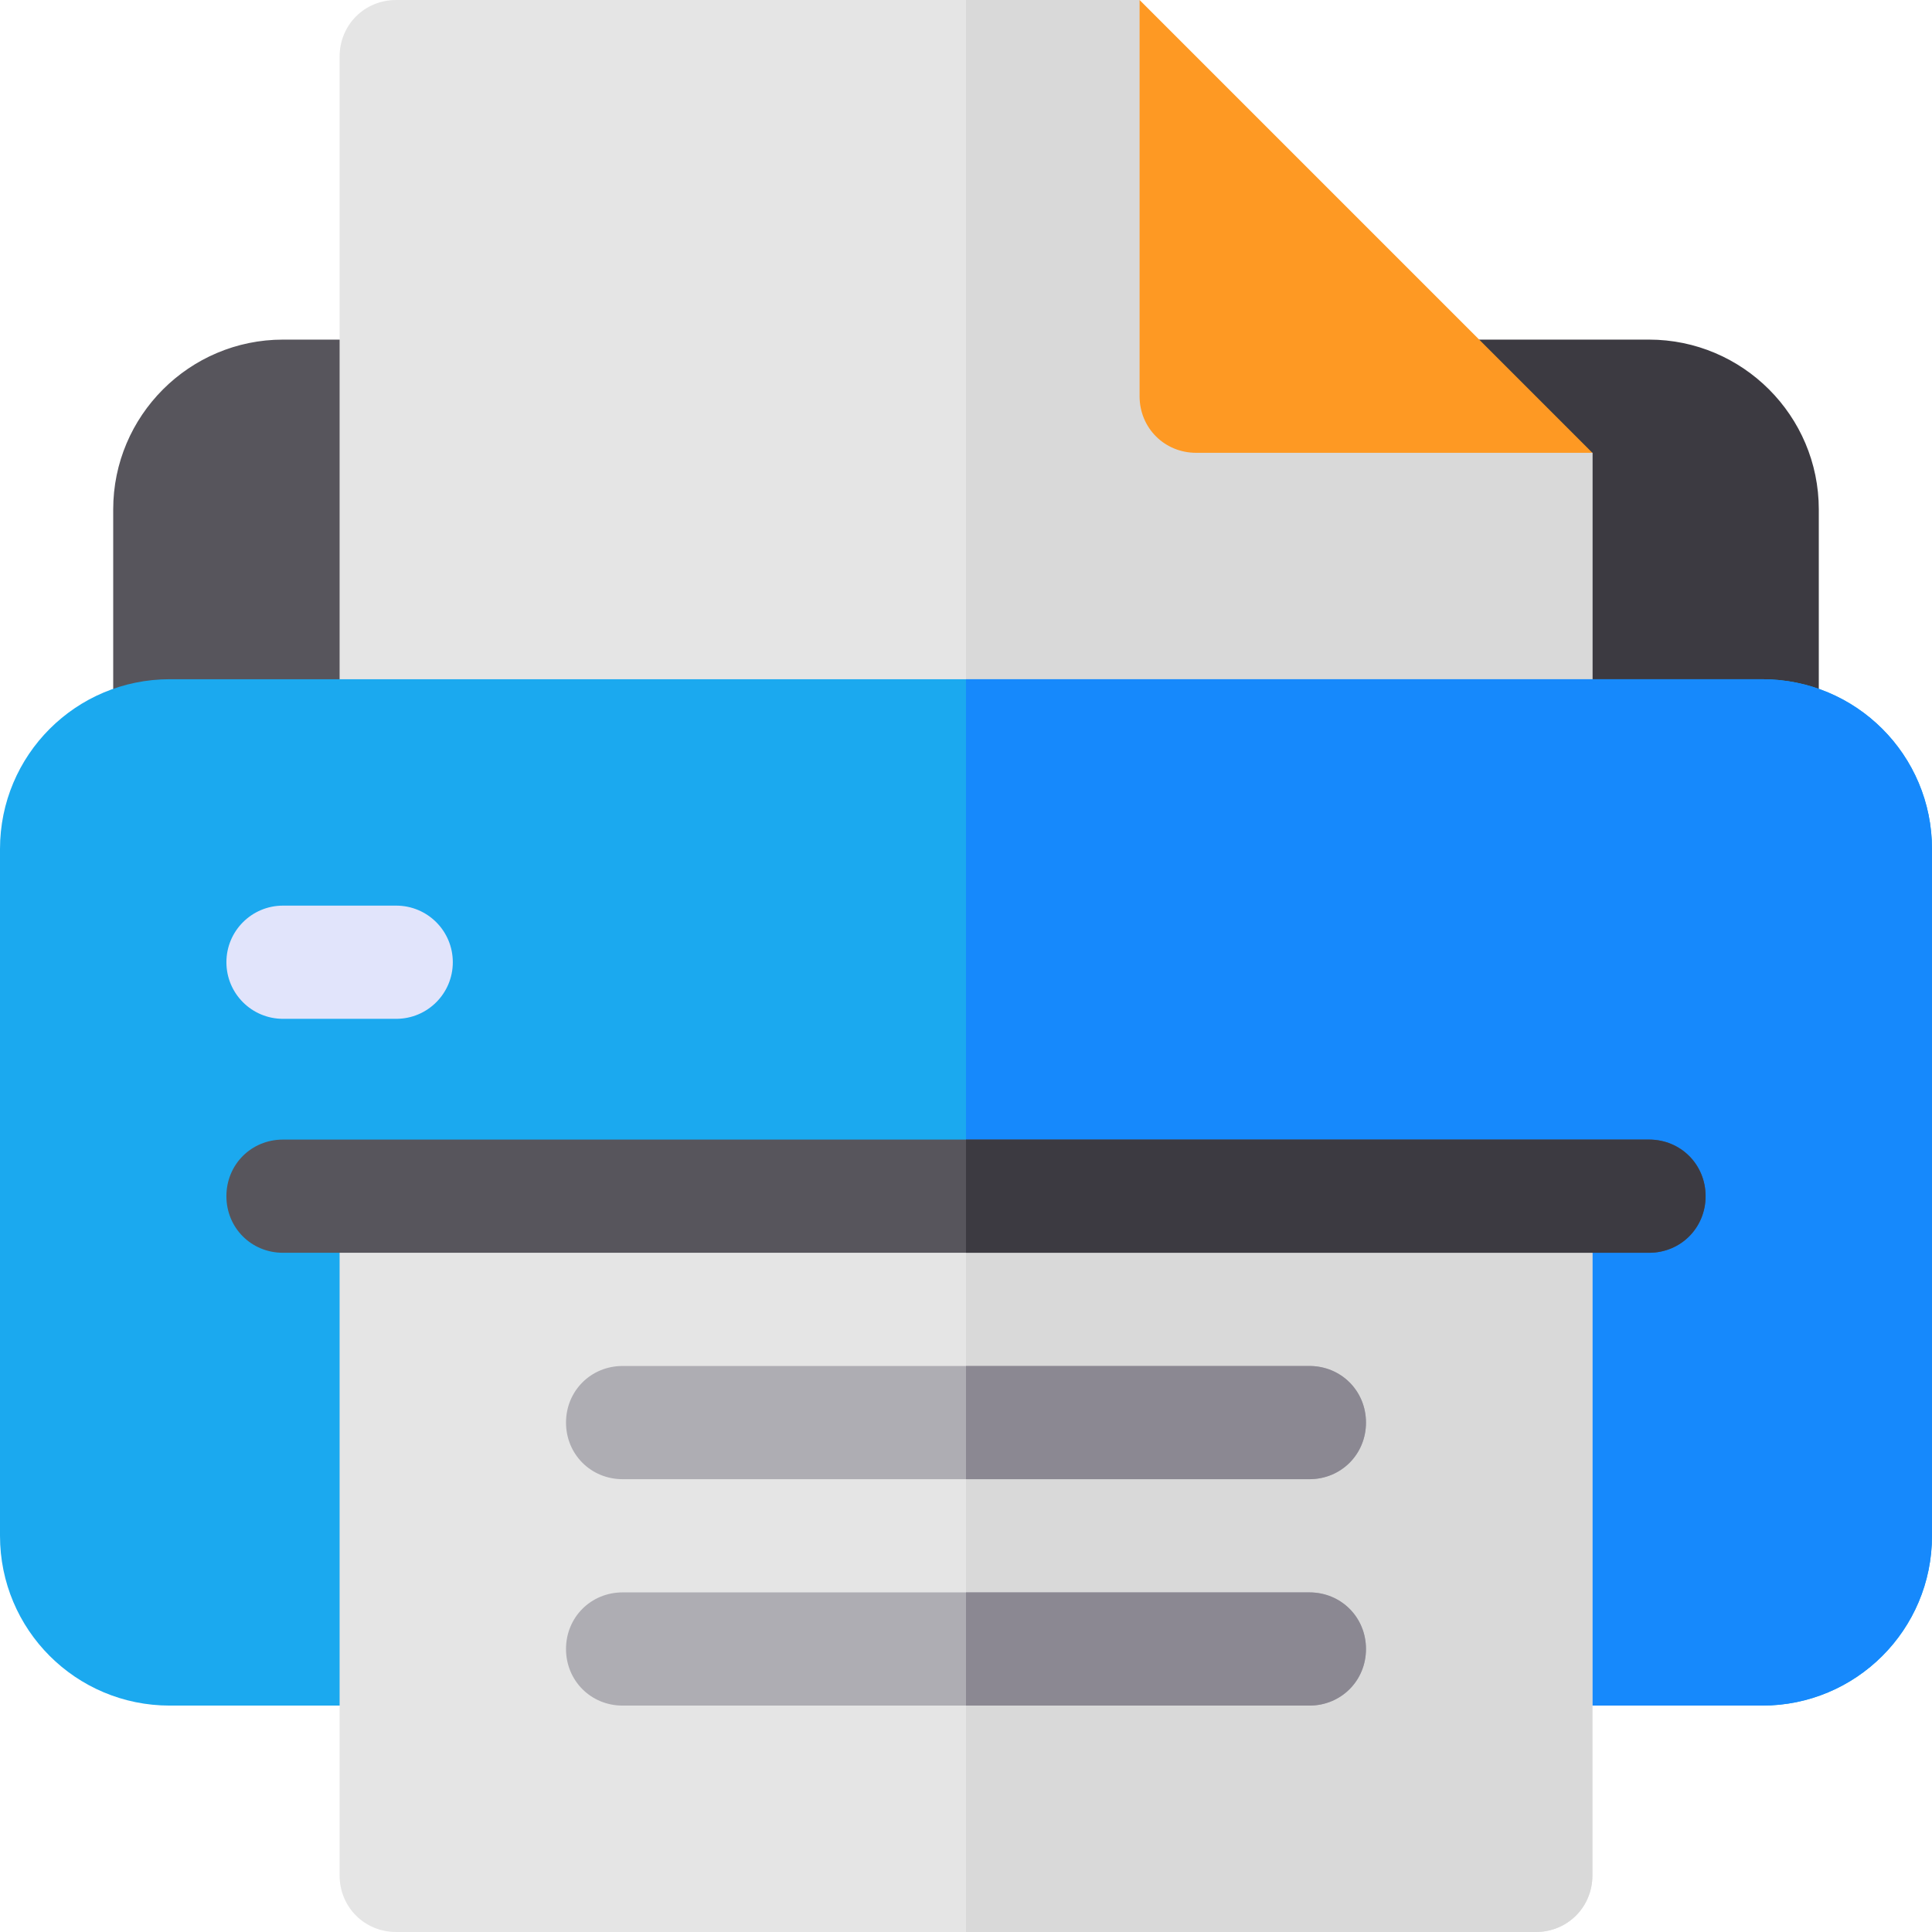
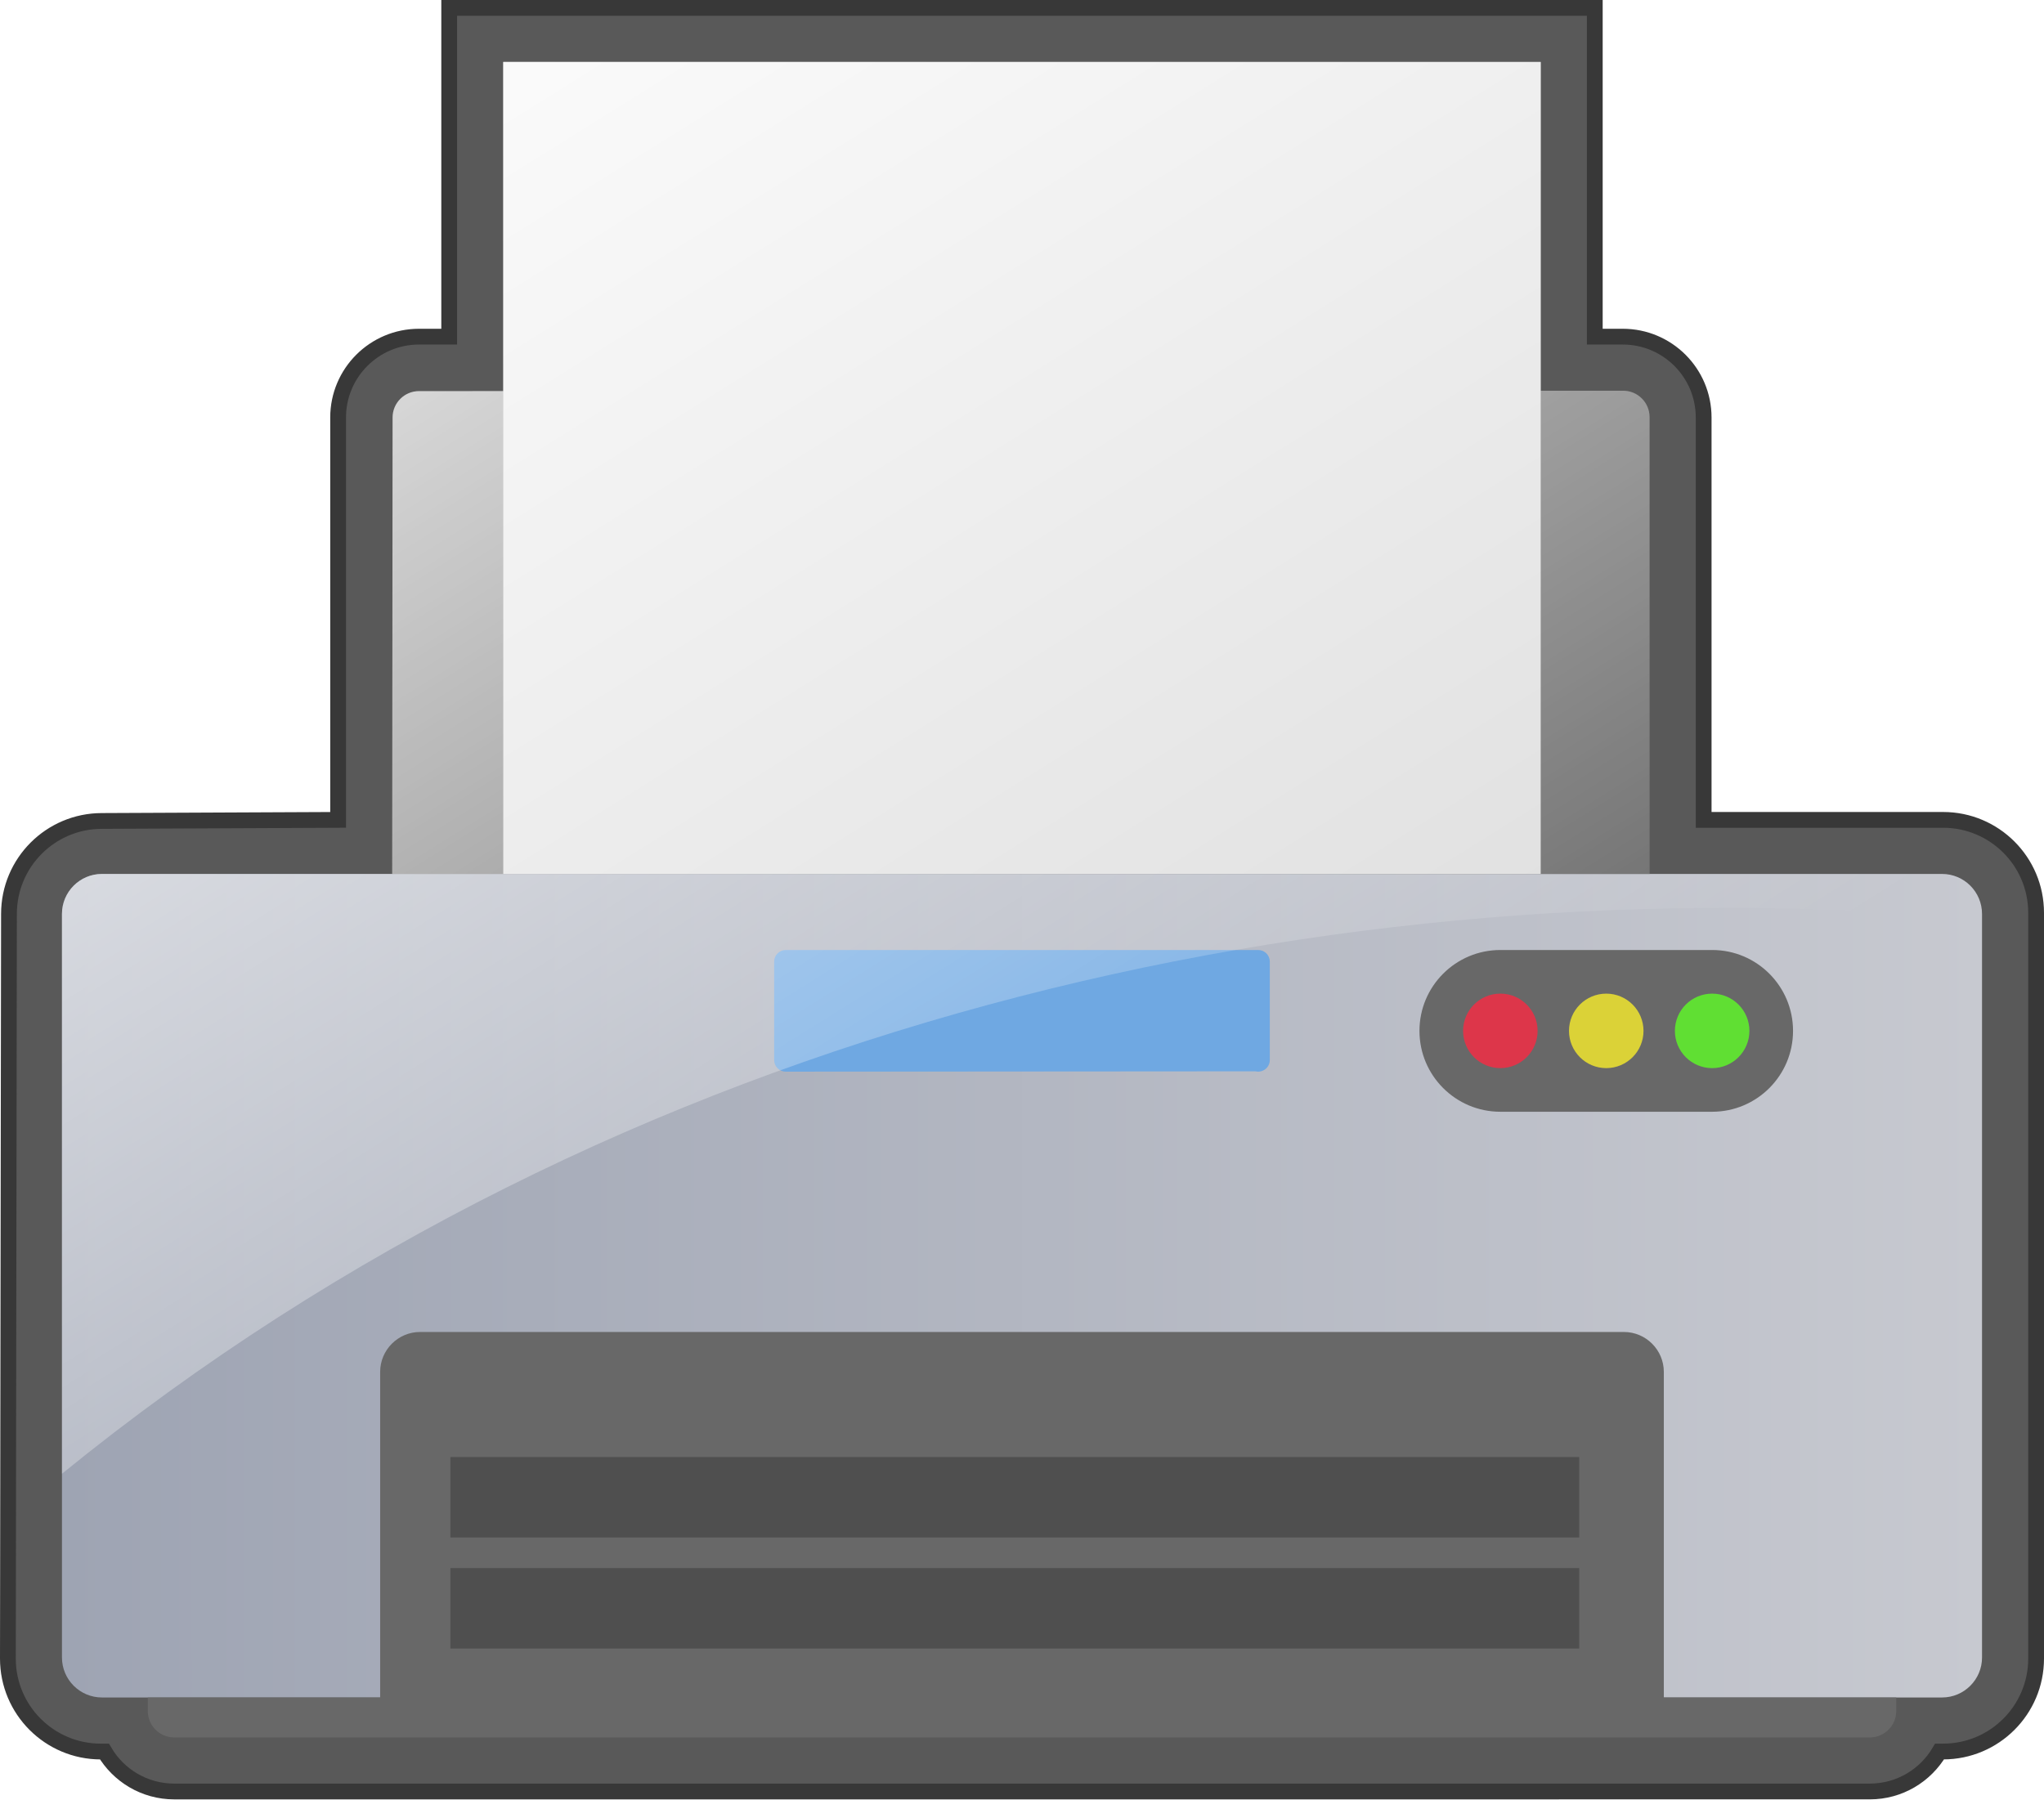
- <svg xmlns="http://www.w3.org/2000/svg" version="1.1" id="Capa_1" x="0px" y="0px" viewBox="0 0 512 512" style="enable-background:new 0 0 512 512;" xml:space="preserve">
-   <path style="fill:#57555C;" d="M105,210H45c-8.291,0-15-6.709-15-15v-60c0-24.814,20.186-45,45-45h30c8.291,0,15,6.709,15,15v90  C120,203.291,113.291,210,105,210z" />
-   <path style="fill:#3C3A41;" d="M482,195c0,8.291-6.709,15-15,15h-60c-8.291,0-15-6.709-15-15l-30-90c0-8.291,6.709-15,15-15h60  c24.814,0,45,20.186,45,45V195z" />
-   <path style="fill:#E5E5E5;" d="M422,120v75c0,8.399-6.599,15-15,15H105c-8.401,0-15-6.601-15-15V15c0-8.401,6.599-15,15-15h197  l30,90L422,120z" />
-   <path style="fill:#D9D9D9;" d="M407,210H256V0h46l30,90l90,30v75C422,203.399,415.401,210,407,210z" />
-   <path style="fill:#1BA9EF;" d="M467,180H45c-24.901,0-45,20.099-45,45v182c0,24.899,20.099,45,45,45h422c24.901,0,45-20.101,45-45  V225C512,200.099,491.901,180,467,180z" />
-   <path style="fill:#FE9923;" d="M302,105c0,8.399,6.599,15,15,15h105L302,0V105z" />
-   <path style="fill:#1689FC;" d="M512,225v182c0,24.899-20.099,45-45,45H256V180h211C491.901,180,512,200.099,512,225z" />
-   <path style="fill:#E1E4FB;" d="M105,270H75c-8.291,0-15-6.709-15-15s6.709-15,15-15h30c8.291,0,15,6.709,15,15  C120,263.291,113.291,270,105,270z" />
-   <path style="fill:#E5E5E5;" d="M422,319.999V497c0,8.399-6.599,15-15,15H105c-8.401,0-15-6.601-15-15V319.999H422z" />
-   <path style="fill:#D9D9D9;" d="M422,319.999V497c0,8.399-6.599,15-15,15H256V319.999H422z" />
-   <g>
-     <path style="fill:#AEADB3;" d="M362,377c0,8.399-6.599,15-15,15H165c-8.401,0-15-6.601-15-15c0-8.401,6.599-15,15-15h182   C355.401,362,362,368.599,362,377z" />
-     <path style="fill:#AEADB3;" d="M362,437c0,8.399-6.599,15-15,15H165c-8.401,0-15-6.601-15-15c0-8.401,6.599-15,15-15h182   C355.401,422,362,428.599,362,437z" />
-   </g>
-   <g>
-     <path style="fill:#8B8892;" d="M362,437c0,8.399-6.599,15-15,15h-91v-30h91C355.401,422,362,428.599,362,437z" />
-     <path style="fill:#8B8892;" d="M362,377c0,8.399-6.599,15-15,15h-91v-30h91C355.401,362,362,368.599,362,377z" />
-   </g>
-   <path style="fill:#57555C;" d="M452,317c0,8.399-6.599,15-15,15H75c-8.401,0-15-6.601-15-15c0-8.401,6.599-15,15-15h362  C445.401,302,452,308.599,452,317z" />
-   <path style="fill:#3C3A41;" d="M452,317c0,8.399-6.599,15-15,15H256v-30h181C445.401,302,452,308.599,452,317z" />
-   <g>
- </g>
-   <g>
- </g>
-   <g>
- </g>
-   <g>
- </g>
-   <g>
- </g>
-   <g>
- </g>
-   <g>
- </g>
-   <g>
- </g>
-   <g>
- </g>
-   <g>
- </g>
-   <g>
- </g>
-   <g>
- </g>
-   <g>
- </g>
-   <g>
- </g>
-   <g>
- </g>
+ <svg xmlns="http://www.w3.org/2000/svg" version="1.1" id="svg2" x="0px" y="0px" width="604.786px" height="532.512px" viewBox="13.548 41.92 604.786 532.512" enable-background="new 13.548 41.92 604.786 532.512" xml:space="preserve">
+   <path fill="#595959" stroke="#383838" stroke-width="4.67" d="M588.494,560.267c15.189,0,27.505-12.313,27.505-27.505v-220.7  c0-15.189-12.314-27.504-27.506-27.504h-70.862V165.479c0-13.216-10.714-23.929-23.935-23.929h-8.278V44.256H146.46v97.294h-8.933  c-13.219,0-23.935,10.713-23.935,23.931v119.076l-69.884,0.319c-15.189,0-27.504,12.314-27.504,27.504l-0.321,220.39  c0,15.189,12.314,27.505,27.506,27.505h1.063c4.158,7.072,11.843,11.823,20.645,11.823l501.698-0.004  c8.799,0,16.481-4.752,20.64-11.827H588.494L588.494,560.267z" />
+   <linearGradient id="SVGID_1_" gradientUnits="userSpaceOnUse" x1="23.483" y1="170.523" x2="591.599" y2="170.523" gradientTransform="matrix(1 0 0 -1 8.3999 592.9375)">
+     <stop offset="0" style="stop-color:#9EA4B3" />
+     <stop offset="1" style="stop-color:#C7C9D0" />
+   </linearGradient>
+   <path fill="url(#SVGID_1_)" d="M599.998,312.38c-0.001-6.52-5.306-11.824-11.825-11.824H43.709c-6.521,0-11.826,5.305-11.826,11.824  v220.069c0,6.521,5.308,11.825,11.827,11.825h544.464c6.521,0,11.825-5.306,11.825-11.824L599.998,312.38L599.998,312.38z" />
+   <path fill="#686868" d="M505.848,544.275V447.93c0-6.52-5.308-11.823-11.826-11.823H137.855c-6.521,0-11.826,5.305-11.826,11.823  v96.346H57.278v4.006c0,4.318,3.501,7.818,7.819,7.818h501.698c4.317,0,7.817-3.502,7.817-7.818v-4.006H505.848z" />
+   <rect x="146.811" y="505.985" fill="#4F4F4F" width="334" height="23.8" />
+   <rect x="146.811" y="473.118" fill="#4F4F4F" width="334" height="23.8" />
+   <path fill="#686868" d="M457.477,323.065c-13.218,0-23.934,10.717-23.934,23.935s10.716,23.935,23.934,23.935h62.668  c13.218,0,23.934-10.717,23.934-23.935s-10.716-23.935-23.934-23.935H457.477z" />
+   <circle fill="#60DF33" cx="520.145" cy="347" r="11.024" />
+   <circle fill="#DBD237" cx="488.811" cy="347" r="11.024" />
+   <circle fill="#DD364A" cx="457.477" cy="347" r="11.024" />
+   <path fill="#686868" d="M137.527,157.665c-4.318,0-7.819,3.5-7.819,7.819l-0.115,135.071l372.039,0.001V165.368  c0-4.317-3.5-7.819-7.819-7.819L137.527,157.665z" />
+   <path fill="#6FA8E2" d="M385.835,323.065H246.038c-1.895,0-3.43,1.535-3.43,3.431v29.14c0,1.895,1.536,3.432,3.43,3.432  l139.016-0.099c0.252,0.06,0.512,0.099,0.781,0.099c0.271,0,0.53-0.039,0.783-0.1h0.02l0.006-0.008  c1.502-0.363,2.621-1.71,2.621-3.324v-29.14C389.264,324.603,387.729,323.065,385.835,323.065z" />
+   <rect x="162.46" y="60.255" fill="#DDDDDD" width="306.959" height="240.301" />
+   <linearGradient id="SVGID_2_" gradientUnits="userSpaceOnUse" x1="89.437" y1="568.331" x2="350.946" y2="149.829" gradientTransform="matrix(1 0 0 -1 8.3999 592.9375)">
+     <stop offset="0" style="stop-color:#FFFFFF" />
+     <stop offset="1" style="stop-color:#FFFFFF;stop-opacity:0" />
+   </linearGradient>
+   <path fill="url(#SVGID_2_)" d="M599.998,314.035v-1.655c-0.001-6.521-5.306-11.824-11.825-11.824h-86.542V165.368  c0-4.317-3.5-7.819-7.819-7.819l-24.395,0.008V60.255H162.459v97.402l-24.933,0.008c-4.317,0-7.819,3.5-7.819,7.819l-0.115,135.071  l-85.883,0.001c-6.521,0-11.826,5.305-11.826,11.824v165.683C196.656,344.019,408.292,296.762,599.998,314.035z" />
</svg>
